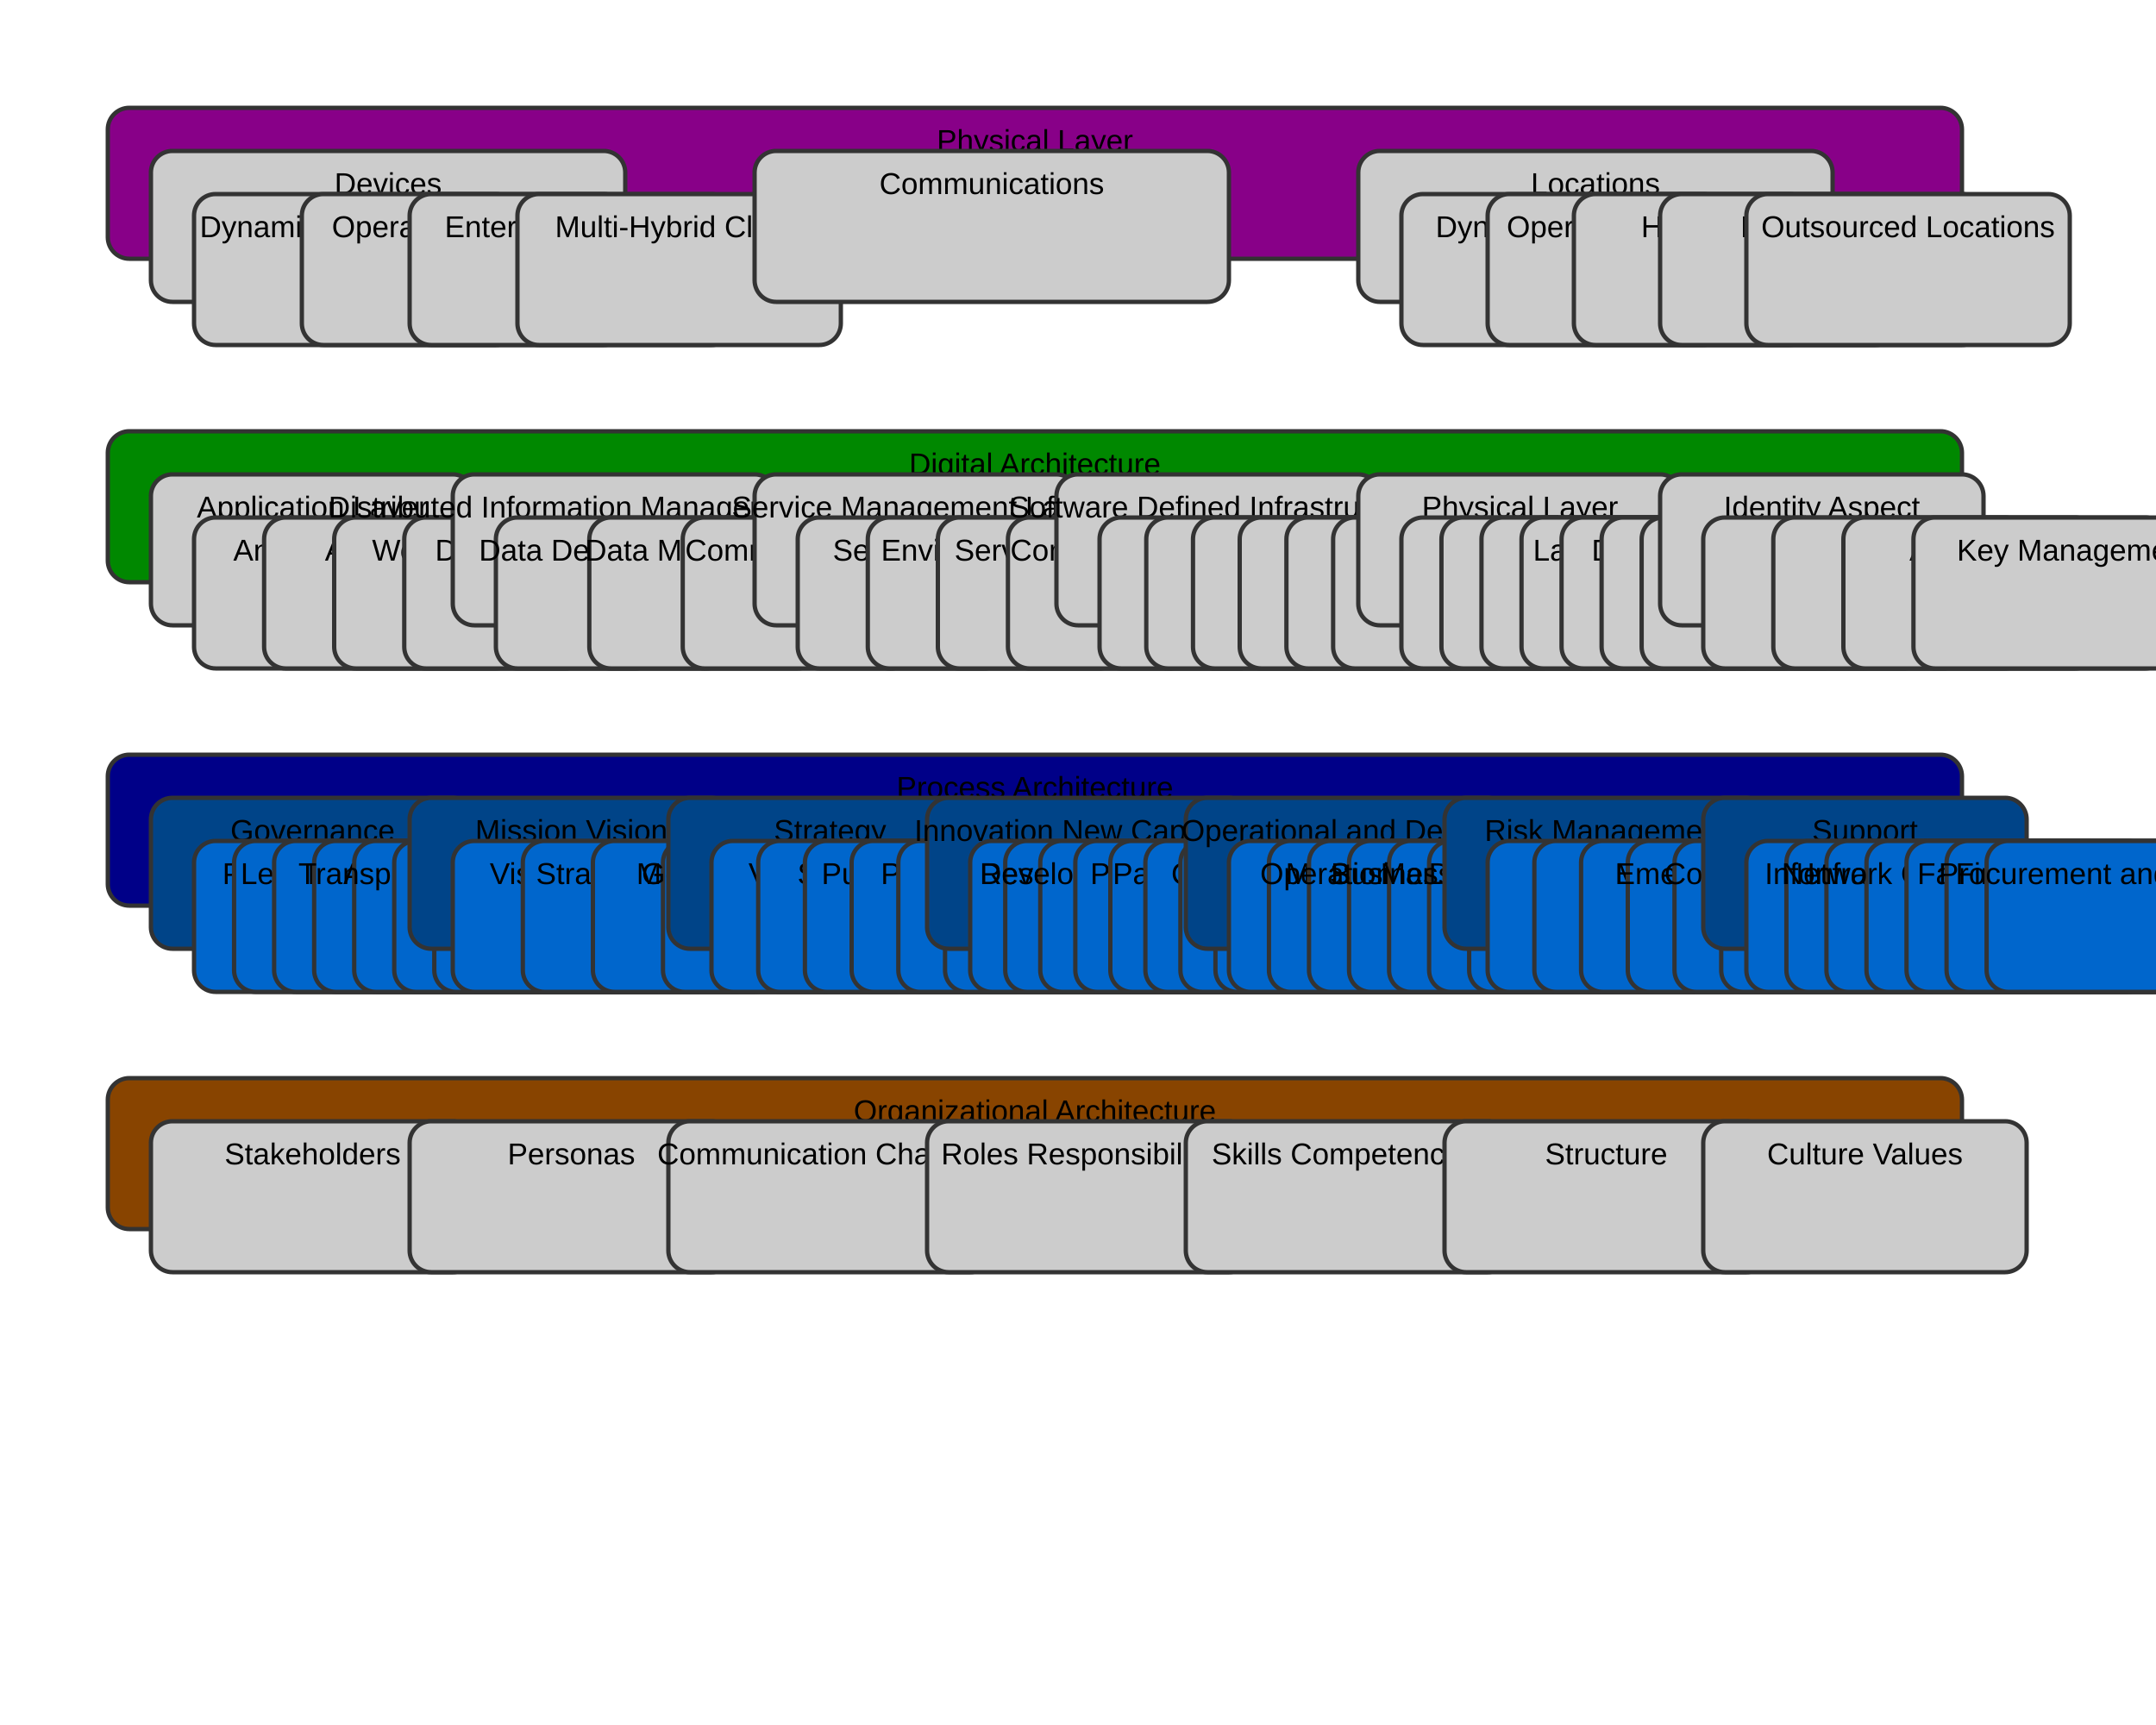
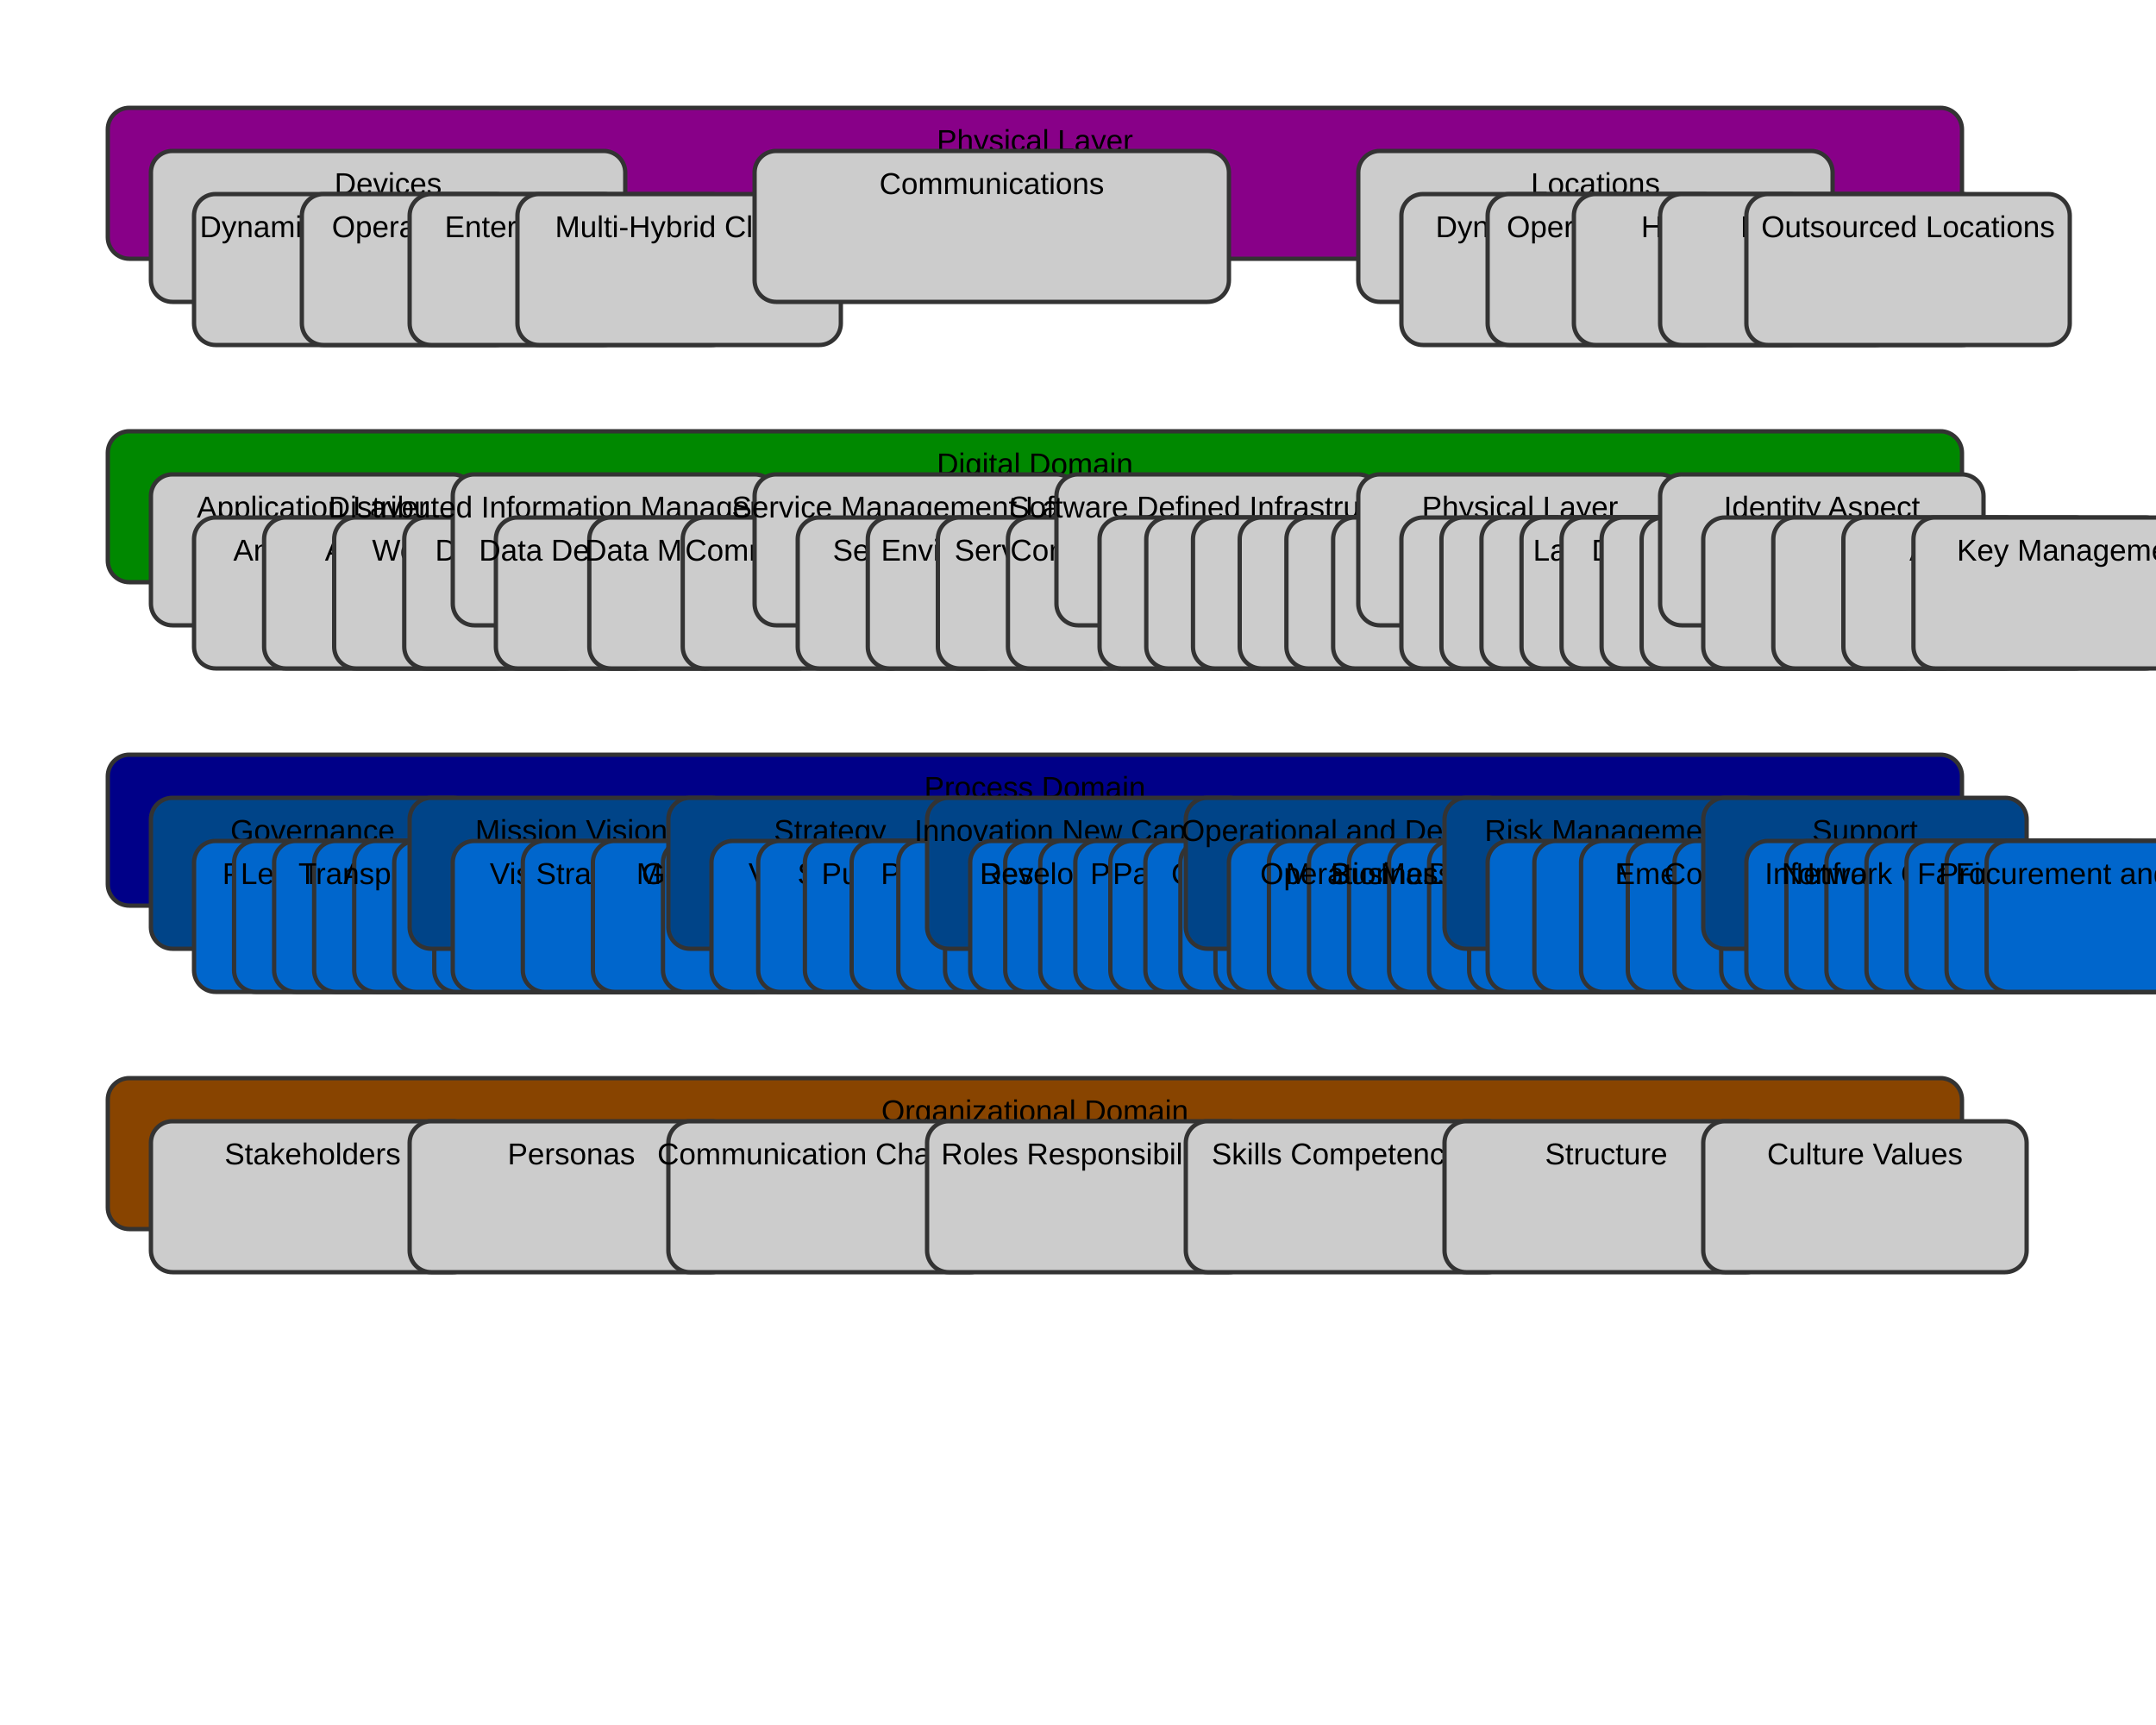
<svg xmlns="http://www.w3.org/2000/svg" width="1000" height="800" viewBox="0 0 1000 800" style="font-family: Arial, sans-serif;">
  <rect width="100%" height="100%" fill="white" />
  <rect x="50" y="50" width="860" height="70" fill="#880088" stroke="#333" stroke-width="2" rx="10" ry="10" />
  <text x="480" y="70" fill="black" font-size="14" text-anchor="middle">Physical Layer</text>
  <rect x="70" y="70" width="220" height="70" fill="#CCCCCC" stroke="#333" stroke-width="2" rx="10" ry="10" />
  <text x="180" y="90" fill="black" font-size="14" text-anchor="middle">Devices</text>
  <rect x="90" y="90" width="150" height="70" fill="#CCCCCC" stroke="#333" stroke-width="2" rx="10" ry="10" />
  <text x="165" y="110" fill="black" font-size="14" text-anchor="middle">Dynamic Edge Devices</text>
  <rect x="140" y="90" width="150" height="70" fill="#CCCCCC" stroke="#333" stroke-width="2" rx="10" ry="10" />
  <text x="215" y="110" fill="black" font-size="14" text-anchor="middle">Operations Devices</text>
  <rect x="190" y="90" width="150" height="70" fill="#CCCCCC" stroke="#333" stroke-width="2" rx="10" ry="10" />
  <text x="265" y="110" fill="black" font-size="14" text-anchor="middle">Enterprise Devices</text>
  <rect x="240" y="90" width="150" height="70" fill="#CCCCCC" stroke="#333" stroke-width="2" rx="10" ry="10" />
  <text x="315" y="110" fill="black" font-size="14" text-anchor="middle">Multi-Hybrid Cloud</text>
  <rect x="350" y="70" width="220" height="70" fill="#CCCCCC" stroke="#333" stroke-width="2" rx="10" ry="10" />
  <text x="460" y="90" fill="black" font-size="14" text-anchor="middle">Communications</text>
  <rect x="630" y="70" width="220" height="70" fill="#CCCCCC" stroke="#333" stroke-width="2" rx="10" ry="10" />
  <text x="740" y="90" fill="black" font-size="14" text-anchor="middle">Locations</text>
  <rect x="650" y="90" width="150" height="70" fill="#CCCCCC" stroke="#333" stroke-width="2" rx="10" ry="10" />
  <text x="725" y="110" fill="black" font-size="14" text-anchor="middle">Dynamic Locations</text>
  <rect x="690" y="90" width="150" height="70" fill="#CCCCCC" stroke="#333" stroke-width="2" rx="10" ry="10" />
  <text x="765" y="110" fill="black" font-size="14" text-anchor="middle">Operations Locations</text>
  <rect x="730" y="90" width="150" height="70" fill="#CCCCCC" stroke="#333" stroke-width="2" rx="10" ry="10" />
  <text x="805" y="110" fill="black" font-size="14" text-anchor="middle">Hybrid Offices</text>
  <rect x="770" y="90" width="150" height="70" fill="#CCCCCC" stroke="#333" stroke-width="2" rx="10" ry="10" />
  <text x="845" y="110" fill="black" font-size="14" text-anchor="middle">Datacenters</text>
  <rect x="810" y="90" width="150" height="70" fill="#CCCCCC" stroke="#333" stroke-width="2" rx="10" ry="10" />
  <text x="885" y="110" fill="black" font-size="14" text-anchor="middle">Outsourced Locations</text>
  <rect x="50" y="200" width="860" height="70" fill="#008800" stroke="#333" stroke-width="2" rx="10" ry="10" />
-   <text x="480" y="220" fill="black" font-size="14" text-anchor="middle">Digital Architecture</text>
+   <text x="480" y="220" fill="black" font-size="14" text-anchor="middle">Digital Domain</text>
  <rect x="70" y="220" width="150" height="70" fill="#CCCCCC" stroke="#333" stroke-width="2" rx="10" ry="10" />
  <text x="145" y="240" fill="black" font-size="14" text-anchor="middle">Application Layer</text>
  <rect x="90" y="240" width="150" height="70" fill="#CCCCCC" stroke="#333" stroke-width="2" rx="10" ry="10" />
  <text x="165" y="260" fill="black" font-size="14" text-anchor="middle">Analytics Services</text>
  <rect x="122.5" y="240" width="150" height="70" fill="#CCCCCC" stroke="#333" stroke-width="2" rx="10" ry="10" />
  <text x="197.5" y="260" fill="black" font-size="14" text-anchor="middle">AI ML Services</text>
  <rect x="155" y="240" width="150" height="70" fill="#CCCCCC" stroke="#333" stroke-width="2" rx="10" ry="10" />
  <text x="230" y="260" fill="black" font-size="14" text-anchor="middle">Workflow Services</text>
  <rect x="187.5" y="240" width="150" height="70" fill="#CCCCCC" stroke="#333" stroke-width="2" rx="10" ry="10" />
  <text x="262.5" y="260" fill="black" font-size="14" text-anchor="middle">Developer Services</text>
  <rect x="210" y="220" width="150" height="70" fill="#CCCCCC" stroke="#333" stroke-width="2" rx="10" ry="10" />
  <text x="285" y="240" fill="black" font-size="14" text-anchor="middle">Distributed Information Management Layer
    </text>
  <rect x="230" y="240" width="150" height="70" fill="#CCCCCC" stroke="#333" stroke-width="2" rx="10" ry="10" />
  <text x="305" y="260" fill="black" font-size="14" text-anchor="middle">Data Definition Framework</text>
  <rect x="273.333" y="240" width="150" height="70" fill="#CCCCCC" stroke="#333" stroke-width="2" rx="10" ry="10" />
  <text x="348.333" y="260" fill="black" font-size="14" text-anchor="middle">Data Management Layer</text>
  <rect x="316.667" y="240" width="150" height="70" fill="#CCCCCC" stroke="#333" stroke-width="2" rx="10" ry="10" />
  <text x="391.667" y="260" fill="black" font-size="14" text-anchor="middle">Common Data Services</text>
  <rect x="350" y="220" width="150" height="70" fill="#CCCCCC" stroke="#333" stroke-width="2" rx="10" ry="10" />
  <text x="425" y="240" fill="black" font-size="14" text-anchor="middle">Service Management Layer</text>
  <rect x="370" y="240" width="150" height="70" fill="#CCCCCC" stroke="#333" stroke-width="2" rx="10" ry="10" />
  <text x="445" y="260" fill="black" font-size="14" text-anchor="middle">Service Repository</text>
  <rect x="402.5" y="240" width="150" height="70" fill="#CCCCCC" stroke="#333" stroke-width="2" rx="10" ry="10" />
  <text x="477.5" y="260" fill="black" font-size="14" text-anchor="middle">Environment Manager</text>
  <rect x="435" y="240" width="150" height="70" fill="#CCCCCC" stroke="#333" stroke-width="2" rx="10" ry="10" />
  <text x="510" y="260" fill="black" font-size="14" text-anchor="middle">Service Orchestration</text>
  <rect x="467.5" y="240" width="150" height="70" fill="#CCCCCC" stroke="#333" stroke-width="2" rx="10" ry="10" />
  <text x="542.5" y="260" fill="black" font-size="14" text-anchor="middle">Common Data Services</text>
  <rect x="490" y="220" width="150" height="70" fill="#CCCCCC" stroke="#333" stroke-width="2" rx="10" ry="10" />
  <text x="565" y="240" fill="black" font-size="14" text-anchor="middle">Software Defined Infrastructure</text>
  <rect x="510" y="240" width="150" height="70" fill="#CCCCCC" stroke="#333" stroke-width="2" rx="10" ry="10" />
  <text x="585" y="260" fill="black" font-size="14" text-anchor="middle">Orchestration</text>
  <rect x="531.667" y="240" width="150" height="70" fill="#CCCCCC" stroke="#333" stroke-width="2" rx="10" ry="10" />
  <text x="606.667" y="260" fill="black" font-size="14" text-anchor="middle">Compute</text>
  <rect x="553.333" y="240" width="150" height="70" fill="#CCCCCC" stroke="#333" stroke-width="2" rx="10" ry="10" />
  <text x="628.333" y="260" fill="black" font-size="14" text-anchor="middle">Storage</text>
  <rect x="575" y="240" width="150" height="70" fill="#CCCCCC" stroke="#333" stroke-width="2" rx="10" ry="10" />
  <text x="650" y="260" fill="black" font-size="14" text-anchor="middle">Network</text>
  <rect x="596.667" y="240" width="150" height="70" fill="#CCCCCC" stroke="#333" stroke-width="2" rx="10" ry="10" />
  <text x="671.667" y="260" fill="black" font-size="14" text-anchor="middle">Accelerators</text>
  <rect x="618.333" y="240" width="150" height="70" fill="#CCCCCC" stroke="#333" stroke-width="2" rx="10" ry="10" />
  <text x="693.333" y="260" fill="black" font-size="14" text-anchor="middle">Security</text>
  <rect x="630" y="220" width="150" height="70" fill="#CCCCCC" stroke="#333" stroke-width="2" rx="10" ry="10" />
  <text x="705" y="240" fill="black" font-size="14" text-anchor="middle">Physical Layer</text>
  <rect x="650" y="240" width="150" height="70" fill="#CCCCCC" stroke="#333" stroke-width="2" rx="10" ry="10" />
  <text x="725" y="260" fill="black" font-size="14" text-anchor="middle">IoT Devices</text>
  <rect x="668.571" y="240" width="150" height="70" fill="#CCCCCC" stroke="#333" stroke-width="2" rx="10" ry="10" />
  <text x="743.571" y="260" fill="black" font-size="14" text-anchor="middle">OT Devices</text>
  <rect x="687.143" y="240" width="150" height="70" fill="#CCCCCC" stroke="#333" stroke-width="2" rx="10" ry="10" />
  <text x="762.143" y="260" fill="black" font-size="14" text-anchor="middle">Mobile Devices</text>
  <rect x="705.714" y="240" width="150" height="70" fill="#CCCCCC" stroke="#333" stroke-width="2" rx="10" ry="10" />
  <text x="780.714" y="260" fill="black" font-size="14" text-anchor="middle">Labtops and Desktops</text>
  <rect x="724.286" y="240" width="150" height="70" fill="#CCCCCC" stroke="#333" stroke-width="2" rx="10" ry="10" />
  <text x="799.286" y="260" fill="black" font-size="14" text-anchor="middle">Datacenter Devices</text>
  <rect x="742.857" y="240" width="150" height="70" fill="#CCCCCC" stroke="#333" stroke-width="2" rx="10" ry="10" />
  <text x="817.857" y="260" fill="black" font-size="14" text-anchor="middle">Private Cloud</text>
  <rect x="761.429" y="240" width="150" height="70" fill="#CCCCCC" stroke="#333" stroke-width="2" rx="10" ry="10" />
  <text x="836.429" y="260" fill="black" font-size="14" text-anchor="middle">Public Cloud</text>
  <rect x="770" y="220" width="150" height="70" fill="#CCCCCC" stroke="#333" stroke-width="2" rx="10" ry="10" />
  <text x="845" y="240" fill="black" font-size="14" text-anchor="middle">Identity Aspect</text>
  <rect x="790" y="240" width="150" height="70" fill="#CCCCCC" stroke="#333" stroke-width="2" rx="10" ry="10" />
  <text x="865" y="260" fill="black" font-size="14" text-anchor="middle">Access</text>
  <rect x="822.5" y="240" width="150" height="70" fill="#CCCCCC" stroke="#333" stroke-width="2" rx="10" ry="10" />
  <text x="897.5" y="260" fill="black" font-size="14" text-anchor="middle">Authorization</text>
  <rect x="855" y="240" width="150" height="70" fill="#CCCCCC" stroke="#333" stroke-width="2" rx="10" ry="10" />
  <text x="930" y="260" fill="black" font-size="14" text-anchor="middle">Authentication</text>
  <rect x="887.5" y="240" width="150" height="70" fill="#CCCCCC" stroke="#333" stroke-width="2" rx="10" ry="10" />
  <text x="962.5" y="260" fill="black" font-size="14" text-anchor="middle">Key Management</text>
  <rect x="50" y="350" width="860" height="70" fill="#000088" stroke="#333" stroke-width="2" rx="10" ry="10" />
-   <text x="480" y="370" fill="black" font-size="14" text-anchor="middle">Process Architecture</text>
+   <text x="480" y="370" fill="black" font-size="14" text-anchor="middle">Process Domain</text>
  <rect x="70" y="370" width="150" height="70" fill="#004488" stroke="#333" stroke-width="2" rx="10" ry="10" />
  <text x="145" y="390" fill="black" font-size="14" text-anchor="middle">Governance</text>
  <rect x="90" y="390" width="150" height="70" fill="#0066cc" stroke="#333" stroke-width="2" rx="10" ry="10" />
  <text x="165" y="410" fill="black" font-size="14" text-anchor="middle">Policy Development</text>
  <rect x="108.571" y="390" width="150" height="70" fill="#0066cc" stroke="#333" stroke-width="2" rx="10" ry="10" />
  <text x="183.571" y="410" fill="black" font-size="14" text-anchor="middle">Legislative Compliance</text>
  <rect x="127.143" y="390" width="150" height="70" fill="#0066cc" stroke="#333" stroke-width="2" rx="10" ry="10" />
  <text x="202.143" y="410" fill="black" font-size="14" text-anchor="middle">Ethics and Integrity</text>
  <rect x="145.714" y="390" width="150" height="70" fill="#0066cc" stroke="#333" stroke-width="2" rx="10" ry="10" />
  <text x="220.714" y="410" fill="black" font-size="14" text-anchor="middle">Audit and Oversight</text>
  <rect x="164.286" y="390" width="150" height="70" fill="#0066cc" stroke="#333" stroke-width="2" rx="10" ry="10" />
  <text x="239.286" y="410" fill="black" font-size="14" text-anchor="middle">Transparency and
        Accountability
    </text>
  <rect x="182.857" y="390" width="150" height="70" fill="#0066cc" stroke="#333" stroke-width="2" rx="10" ry="10" />
  <text x="257.857" y="410" fill="black" font-size="14" text-anchor="middle">Data Governance</text>
  <rect x="201.429" y="390" width="150" height="70" fill="#0066cc" stroke="#333" stroke-width="2" rx="10" ry="10" />
  <text x="276.429" y="410" fill="black" font-size="14" text-anchor="middle">Legal Services</text>
  <rect x="190" y="370" width="150" height="70" fill="#004488" stroke="#333" stroke-width="2" rx="10" ry="10" />
  <text x="265" y="390" fill="black" font-size="14" text-anchor="middle">Mission Vision</text>
  <rect x="210" y="390" width="150" height="70" fill="#0066cc" stroke="#333" stroke-width="2" rx="10" ry="10" />
  <text x="285" y="410" fill="black" font-size="14" text-anchor="middle">Vision Formulation</text>
  <rect x="242.5" y="390" width="150" height="70" fill="#0066cc" stroke="#333" stroke-width="2" rx="10" ry="10" />
  <text x="317.5" y="410" fill="black" font-size="14" text-anchor="middle">Strategy Management</text>
  <rect x="275" y="390" width="150" height="70" fill="#0066cc" stroke="#333" stroke-width="2" rx="10" ry="10" />
  <text x="350" y="410" fill="black" font-size="14" text-anchor="middle">Mission Definition</text>
  <rect x="307.5" y="390" width="150" height="70" fill="#0066cc" stroke="#333" stroke-width="2" rx="10" ry="10" />
  <text x="382.5" y="410" fill="black" font-size="14" text-anchor="middle">Goal Setting and Alignment</text>
  <rect x="310" y="370" width="150" height="70" fill="#004488" stroke="#333" stroke-width="2" rx="10" ry="10" />
  <text x="385" y="390" fill="black" font-size="14" text-anchor="middle">Strategy</text>
  <rect x="330" y="390" width="150" height="70" fill="#0066cc" stroke="#333" stroke-width="2" rx="10" ry="10" />
  <text x="405" y="410" fill="black" font-size="14" text-anchor="middle">Vision Formulation</text>
  <rect x="351.667" y="390" width="150" height="70" fill="#0066cc" stroke="#333" stroke-width="2" rx="10" ry="10" />
  <text x="426.667" y="410" fill="black" font-size="14" text-anchor="middle">Strategic Planning</text>
  <rect x="373.333" y="390" width="150" height="70" fill="#0066cc" stroke="#333" stroke-width="2" rx="10" ry="10" />
  <text x="448.333" y="410" fill="black" font-size="14" text-anchor="middle">Public Policy Analysis</text>
  <rect x="395" y="390" width="150" height="70" fill="#0066cc" stroke="#333" stroke-width="2" rx="10" ry="10" />
  <text x="470" y="410" fill="black" font-size="14" text-anchor="middle">Program Evaluation</text>
  <rect x="416.667" y="390" width="150" height="70" fill="#0066cc" stroke="#333" stroke-width="2" rx="10" ry="10" />
  <text x="491.667" y="410" fill="black" font-size="14" text-anchor="middle">Resource Allocation</text>
  <rect x="438.333" y="390" width="150" height="70" fill="#0066cc" stroke="#333" stroke-width="2" rx="10" ry="10" />
  <text x="513.333" y="410" fill="black" font-size="14" text-anchor="middle">Performance Measurement</text>
  <rect x="430" y="370" width="150" height="70" fill="#004488" stroke="#333" stroke-width="2" rx="10" ry="10" />
  <text x="505" y="390" fill="black" font-size="14" text-anchor="middle">Innovation New Capability</text>
  <rect x="450" y="390" width="150" height="70" fill="#0066cc" stroke="#333" stroke-width="2" rx="10" ry="10" />
  <text x="525" y="410" fill="black" font-size="14" text-anchor="middle">Ideation Processes</text>
  <rect x="466.25" y="390" width="150" height="70" fill="#0066cc" stroke="#333" stroke-width="2" rx="10" ry="10" />
  <text x="541.25" y="410" fill="black" font-size="14" text-anchor="middle">Research and Development</text>
  <rect x="482.5" y="390" width="150" height="70" fill="#0066cc" stroke="#333" stroke-width="2" rx="10" ry="10" />
  <text x="557.5" y="410" fill="black" font-size="14" text-anchor="middle">Develop Digital Services Process</text>
  <rect x="498.75" y="390" width="150" height="70" fill="#0066cc" stroke="#333" stroke-width="2" rx="10" ry="10" />
  <text x="573.75" y="410" fill="black" font-size="14" text-anchor="middle">Process Improvement</text>
  <rect x="515" y="390" width="150" height="70" fill="#0066cc" stroke="#333" stroke-width="2" rx="10" ry="10" />
  <text x="590" y="410" fill="black" font-size="14" text-anchor="middle">Partnerships Processes</text>
  <rect x="531.25" y="390" width="150" height="70" fill="#0066cc" stroke="#333" stroke-width="2" rx="10" ry="10" />
  <text x="606.25" y="410" fill="black" font-size="14" text-anchor="middle">Citizen Engagement</text>
  <rect x="547.5" y="390" width="150" height="70" fill="#0066cc" stroke="#333" stroke-width="2" rx="10" ry="10" />
  <text x="622.5" y="410" fill="black" font-size="14" text-anchor="middle">PR and Marketing</text>
  <rect x="563.75" y="390" width="150" height="70" fill="#0066cc" stroke="#333" stroke-width="2" rx="10" ry="10" />
  <text x="638.75" y="410" fill="black" font-size="14" text-anchor="middle">Revenue Acceleration</text>
  <rect x="550" y="370" width="150" height="70" fill="#004488" stroke="#333" stroke-width="2" rx="10" ry="10" />
  <text x="625" y="390" fill="black" font-size="14" text-anchor="middle">Operational and Delivery</text>
  <rect x="570" y="390" width="150" height="70" fill="#0066cc" stroke="#333" stroke-width="2" rx="10" ry="10" />
  <text x="645" y="410" fill="black" font-size="14" text-anchor="middle">Service Delivery</text>
  <rect x="588.571" y="390" width="150" height="70" fill="#0066cc" stroke="#333" stroke-width="2" rx="10" ry="10" />
  <text x="663.571" y="410" fill="black" font-size="14" text-anchor="middle">Monitoring Processes</text>
  <rect x="607.143" y="390" width="150" height="70" fill="#0066cc" stroke="#333" stroke-width="2" rx="10" ry="10" />
  <text x="682.143" y="410" fill="black" font-size="14" text-anchor="middle">Service Maintenance</text>
  <rect x="625.714" y="390" width="150" height="70" fill="#0066cc" stroke="#333" stroke-width="2" rx="10" ry="10" />
  <text x="700.714" y="410" fill="black" font-size="14" text-anchor="middle">Operational Technology
        Management
    </text>
  <rect x="644.286" y="390" width="150" height="70" fill="#0066cc" stroke="#333" stroke-width="2" rx="10" ry="10" />
  <text x="719.286" y="410" fill="black" font-size="14" text-anchor="middle">Manufacturing Processes</text>
  <rect x="662.857" y="390" width="150" height="70" fill="#0066cc" stroke="#333" stroke-width="2" rx="10" ry="10" />
  <text x="737.857" y="410" fill="black" font-size="14" text-anchor="middle">Business Continuity Disaster
        Recovery
    </text>
  <rect x="681.429" y="390" width="150" height="70" fill="#0066cc" stroke="#333" stroke-width="2" rx="10" ry="10" />
  <text x="756.429" y="410" fill="black" font-size="14" text-anchor="middle">Data Operations Management
    </text>
  <rect x="670" y="370" width="150" height="70" fill="#004488" stroke="#333" stroke-width="2" rx="10" ry="10" />
  <text x="745" y="390" fill="black" font-size="14" text-anchor="middle">Risk Management</text>
  <rect x="690" y="390" width="150" height="70" fill="#0066cc" stroke="#333" stroke-width="2" rx="10" ry="10" />
  <text x="765" y="410" fill="black" font-size="14" text-anchor="middle">Risk Identification</text>
  <rect x="711.667" y="390" width="150" height="70" fill="#0066cc" stroke="#333" stroke-width="2" rx="10" ry="10" />
  <text x="786.667" y="410" fill="black" font-size="14" text-anchor="middle">Risk Analysis</text>
  <rect x="733.333" y="390" width="150" height="70" fill="#0066cc" stroke="#333" stroke-width="2" rx="10" ry="10" />
  <text x="808.333" y="410" fill="black" font-size="14" text-anchor="middle">Mitigation Planning</text>
  <rect x="755" y="390" width="150" height="70" fill="#0066cc" stroke="#333" stroke-width="2" rx="10" ry="10" />
  <text x="830" y="410" fill="black" font-size="14" text-anchor="middle">Emergency Preparedness</text>
  <rect x="776.667" y="390" width="150" height="70" fill="#0066cc" stroke="#333" stroke-width="2" rx="10" ry="10" />
  <text x="851.667" y="410" fill="black" font-size="14" text-anchor="middle">Compliance Management</text>
  <rect x="798.333" y="390" width="150" height="70" fill="#0066cc" stroke="#333" stroke-width="2" rx="10" ry="10" />
  <text x="873.333" y="410" fill="black" font-size="14" text-anchor="middle">Cybersecurity</text>
  <rect x="790" y="370" width="150" height="70" fill="#004488" stroke="#333" stroke-width="2" rx="10" ry="10" />
  <text x="865" y="390" fill="black" font-size="14" text-anchor="middle">Support</text>
  <rect x="810" y="390" width="150" height="70" fill="#0066cc" stroke="#333" stroke-width="2" rx="10" ry="10" />
  <text x="885" y="410" fill="black" font-size="14" text-anchor="middle">Human Resources</text>
  <rect x="828.571" y="390" width="150" height="70" fill="#0066cc" stroke="#333" stroke-width="2" rx="10" ry="10" />
  <text x="903.571" y="410" fill="black" font-size="14" text-anchor="middle">Information Technology (IT)
    </text>
  <rect x="847.143" y="390" width="150" height="70" fill="#0066cc" stroke="#333" stroke-width="2" rx="10" ry="10" />
  <text x="922.143" y="410" fill="black" font-size="14" text-anchor="middle">Infrastructure Management
    </text>
  <rect x="865.714" y="390" width="150" height="70" fill="#0066cc" stroke="#333" stroke-width="2" rx="10" ry="10" />
  <text x="940.714" y="410" fill="black" font-size="14" text-anchor="middle">Network Communications
        Processes
    </text>
  <rect x="884.286" y="390" width="150" height="70" fill="#0066cc" stroke="#333" stroke-width="2" rx="10" ry="10" />
  <text x="959.286" y="410" fill="black" font-size="14" text-anchor="middle">Facilities Management</text>
  <rect x="902.857" y="390" width="150" height="70" fill="#0066cc" stroke="#333" stroke-width="2" rx="10" ry="10" />
  <text x="977.857" y="410" fill="black" font-size="14" text-anchor="middle">Financial Management</text>
  <rect x="921.429" y="390" width="150" height="70" fill="#0066cc" stroke="#333" stroke-width="2" rx="10" ry="10" />
  <text x="996.429" y="410" fill="black" font-size="14" text-anchor="middle">Procurement and Supply Chain
    </text>
  <rect x="50" y="500" width="860" height="70" fill="#884400" stroke="#333" stroke-width="2" rx="10" ry="10" />
-   <text x="480" y="520" fill="black" font-size="14" text-anchor="middle">Organizational Architecture</text>
+   <text x="480" y="520" fill="black" font-size="14" text-anchor="middle">Organizational Domain</text>
  <rect x="70" y="520" width="150" height="70" fill="#CCCCCC" stroke="#333" stroke-width="2" rx="10" ry="10" />
  <text x="145" y="540" fill="black" font-size="14" text-anchor="middle">Stakeholders</text>
  <rect x="190" y="520" width="150" height="70" fill="#CCCCCC" stroke="#333" stroke-width="2" rx="10" ry="10" />
  <text x="265" y="540" fill="black" font-size="14" text-anchor="middle">Personas</text>
  <rect x="310" y="520" width="150" height="70" fill="#CCCCCC" stroke="#333" stroke-width="2" rx="10" ry="10" />
  <text x="385" y="540" fill="black" font-size="14" text-anchor="middle">Communication Channels</text>
  <rect x="430" y="520" width="150" height="70" fill="#CCCCCC" stroke="#333" stroke-width="2" rx="10" ry="10" />
  <text x="505" y="540" fill="black" font-size="14" text-anchor="middle">Roles  Responsibilities</text>
  <rect x="550" y="520" width="150" height="70" fill="#CCCCCC" stroke="#333" stroke-width="2" rx="10" ry="10" />
  <text x="625" y="540" fill="black" font-size="14" text-anchor="middle">Skills  Competencies</text>
  <rect x="670" y="520" width="150" height="70" fill="#CCCCCC" stroke="#333" stroke-width="2" rx="10" ry="10" />
  <text x="745" y="540" fill="black" font-size="14" text-anchor="middle">Structure</text>
  <rect x="790" y="520" width="150" height="70" fill="#CCCCCC" stroke="#333" stroke-width="2" rx="10" ry="10" />
  <text x="865" y="540" fill="black" font-size="14" text-anchor="middle">Culture  Values</text>
</svg>
